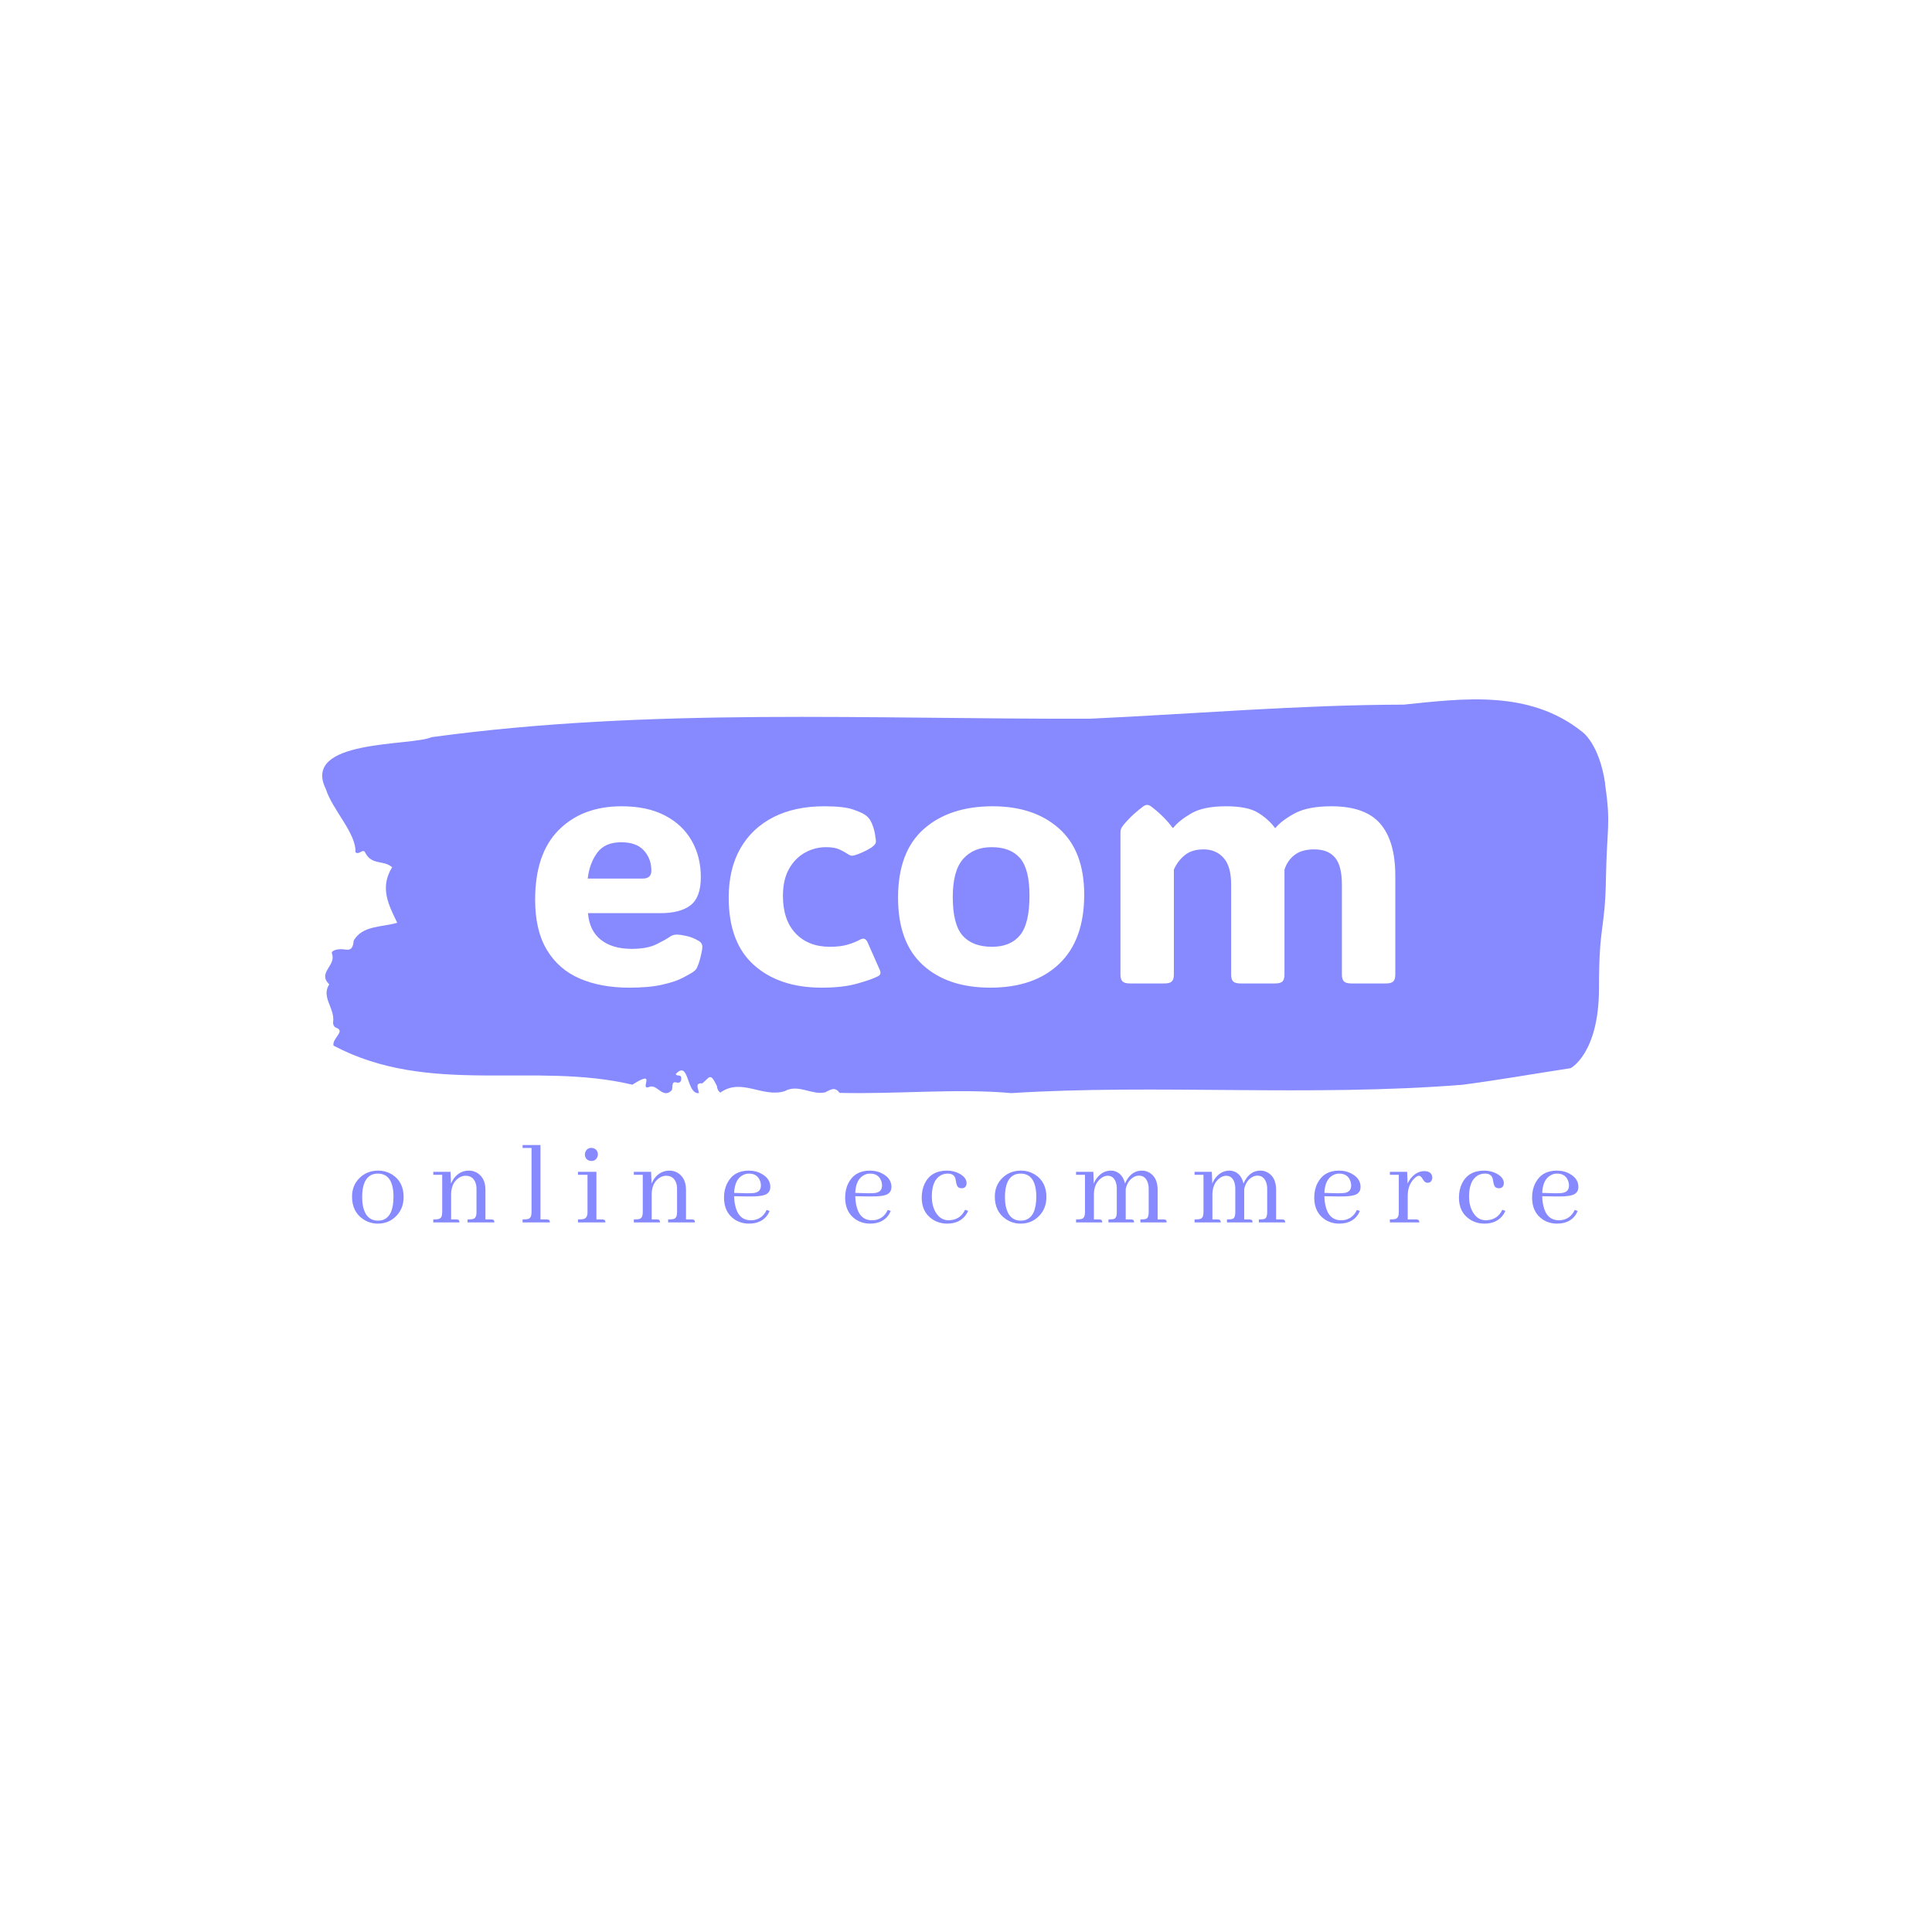
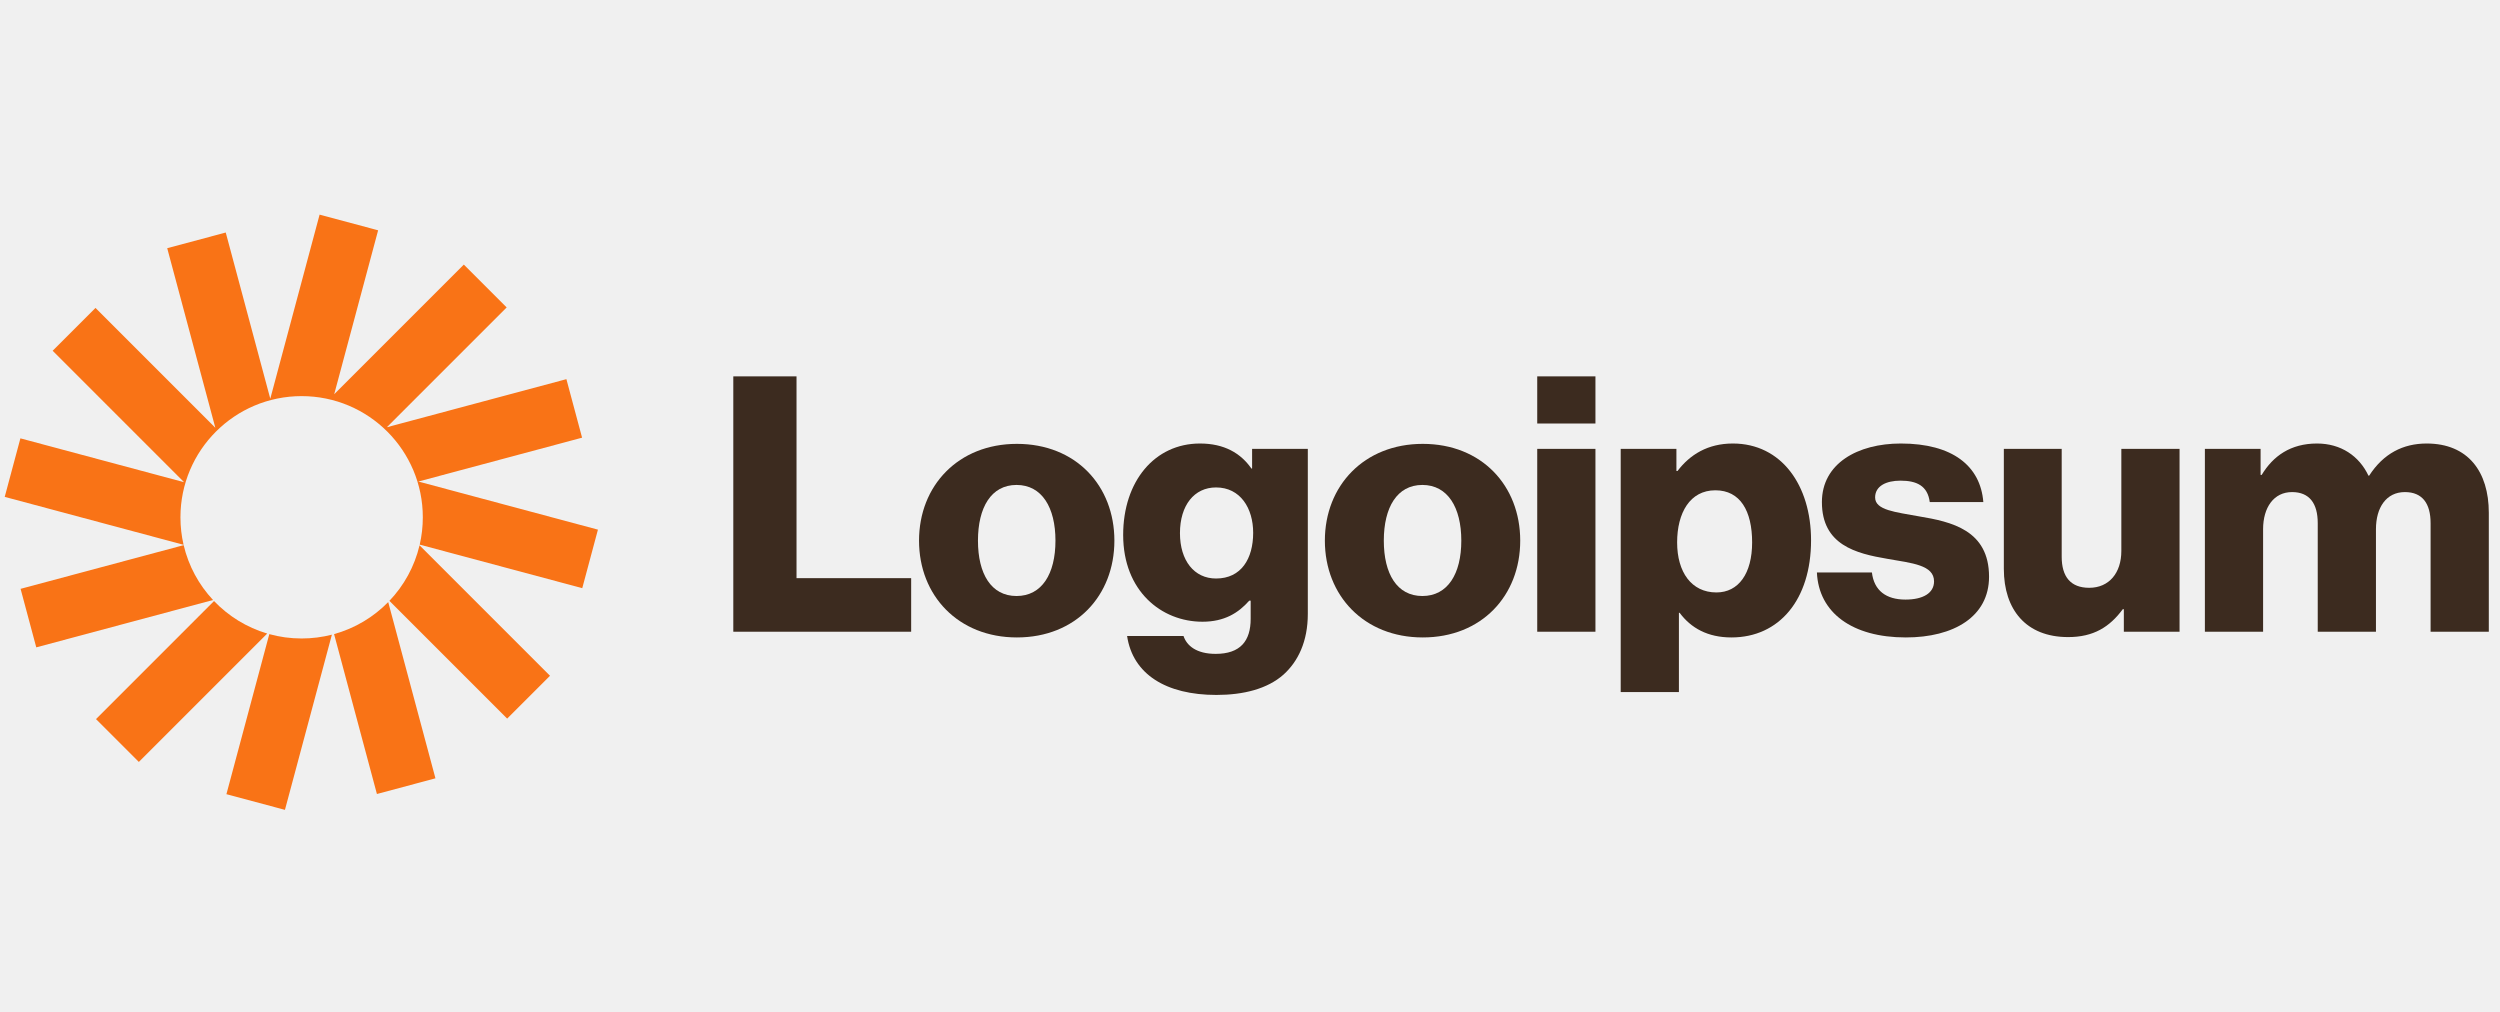
- <svg xmlns="http://www.w3.org/2000/svg" version="1.1" width="1500" height="1500" viewBox="0 0 1500 1500">
-   <rect width="1500" height="1500" fill="#ffffff" />
-   <g transform="matrix(0.6666667,0,0,0.6666667,249.3944,542.3465)">
-     <svg viewBox="0 0 396 164" data-background-color="#ffffff" preserveAspectRatio="xMidYMid meet" height="621" width="1500">
-       <g id="tight-bounds" transform="matrix(1,0,0,1,0.2400886,0.2590904)">
-         <svg viewBox="0 0 395.52 163.482" height="163.482" width="395.52">
-           <g>
-             <svg viewBox="0 0 395.52 163.482" height="163.482" width="395.52">
-               <g>
-                 <svg viewBox="0 0 395.52 163.482" height="163.482" width="395.52">
-                   <g id="textblocktransform">
-                     <svg viewBox="0 0 395.52 163.482" height="163.482" width="395.52" id="textblock">
-                       <g>
-                         <svg viewBox="0 0 395.52 121.115" height="121.115" width="395.52">
-                           <path d="M394.594 25.977C392.735 13.405 387.435 9.91 387.435 9.91 371.165-3.039 350.86-0.248 332.619 1.613 300.414 1.688 268.339 4.454 236.208 5.938 168.767 6.164 100.749 2.443 33.643 11.62 27.339 14.436-6.54 12.173 1.121 27.586 3.129 33.998 10.456 41.113 10.232 46.997 11.236 48.028 12.631 45.664 13.226 47.147 15.309 51.145 18.711 49.26 21.501 51.623 17.614 57.934 20.403 63.189 23.062 68.695 18.377 70.129 12.371 69.45 9.675 74.202 9.396 77.646 7.89 76.993 6.235 76.842 5.026 76.741 2.59 77.118 2.999 78.2 4.394 81.896-1.594 84.033 2.162 87.653-0.422 91.576 3.948 94.97 3.353 99.219 3.278 100.074 3.687 100.803 4.338 101.005 7.22 102.086 3.018 104.198 3.464 106.486 33.029 122.125 65.104 111.313 95.394 118.504 103.259 113.476 97.346 120.289 100.489 119.233 102.943 118.001 104.728 123.106 107.499 120.214 107.927 119.384 107.276 117.423 108.8 117.8 109.6 118.001 110.307 117.951 110.418 116.795 110.586 115.06 109.117 116.141 108.726 115.236 112.947 110.66 111.906 121.547 115.866 121.094 115.68 119.761 114.528 117.851 116.889 118.102 119.232 116.191 119.306 114.607 121.389 118.907 121.463 119.837 121.835 120.491 122.43 120.943 128.938 116.267 135.409 122.603 142.233 120.491 146.417 118.177 150.433 121.748 154.672 120.868 156.16 120.164 157.666 118.907 159.098 121.019 176.632 121.471 195.319 119.585 211.943 121.094 256.364 118.278 303.836 122.251 350.674 118.529 361.719 117.096 373.192 115.06 383.958 113.425 383.958 113.425 392.679 108.95 392.679 88.835S394.538 71.235 394.817 55.219C395.096 39.202 396.398 38.548 394.538 25.977Z" opacity="1" fill="#8789fe" data-fill-palette-color="tertiary" />
-                           <g transform="matrix(1,0,0,1,55.76832,26.06856)">
-                             <svg width="283.983" viewBox="-1.05 -28.81 130.34 32.42" height="68.978" data-palette-color="#ffffff">
-                               <path d="M15.55 0.61L15.55 0.61Q11.43 0.61 8.37-0.72 5.32-2.05 3.64-4.86 1.95-7.67 1.95-12.11L1.95-12.11Q1.95-18.77 5.37-22.19 8.79-25.61 14.45-25.61L14.45-25.61Q18.14-25.61 20.69-24.29 23.24-22.97 24.57-20.65 25.9-18.33 25.9-15.36L25.9-15.36Q25.9-12.45 24.41-11.3 22.92-10.16 20.07-10.16L20.07-10.16 9.59-10.16Q9.79-7.64 11.44-6.32 13.09-5 15.92-5L15.92-5Q18.16-5 19.52-5.68 20.87-6.35 21.41-6.74L21.41-6.74Q21.88-7.08 22.46-7.06L22.46-7.06Q22.92-7.06 23.79-6.87 24.66-6.69 25.51-6.2L25.51-6.2Q26.12-5.88 26.12-5.32L26.12-5.32Q26.12-5 26-4.42L26-4.42Q25.93-4.08 25.76-3.43 25.59-2.78 25.32-2.22L25.32-2.22Q25.17-1.95 24.85-1.71L24.85-1.71Q24.37-1.37 23.28-0.81 22.19-0.24 20.31 0.18 18.43 0.61 15.55 0.61ZM9.55-15.16L9.55-15.16 17.5-15.16Q18.75-15.16 18.75-16.31L18.75-16.31Q18.75-18.04 17.66-19.23 16.58-20.41 14.4-20.41L14.4-20.41Q12.04-20.41 10.93-18.9 9.81-17.38 9.55-15.16ZM43.72-25.61L43.72-25.61Q46.63-25.61 47.95-25.13 49.27-24.66 49.61-24.39L49.61-24.39Q50.14-24.05 50.44-23.51L50.44-23.51Q50.61-23.24 50.83-22.58 51.05-21.92 51.14-21.14L51.14-21.14Q51.27-20.53 51.17-20.28 51.07-20.02 50.56-19.65L50.56-19.65Q49.97-19.26 49.28-18.96 48.58-18.65 48.14-18.53L48.14-18.53Q47.78-18.43 47.58-18.48 47.39-18.53 47.04-18.77L47.04-18.77Q46.65-19.04 45.94-19.37 45.24-19.7 43.99-19.7L43.99-19.7Q42.4-19.7 40.98-18.92 39.55-18.14 38.66-16.58 37.77-15.01 37.77-12.67L37.77-12.67Q37.77-9.16 39.61-7.23 41.45-5.3 44.55-5.3L44.55-5.3Q46.14-5.3 47.19-5.63 48.24-5.96 48.85-6.3L48.85-6.3Q49.34-6.57 49.59-6.43 49.85-6.3 50-5.96L50-5.96 51.78-1.93Q52.05-1.29 51.49-1.03L51.49-1.03Q50.58-0.56 48.51 0.02 46.43 0.61 43.38 0.61L43.38 0.61Q37.25 0.61 33.59-2.65 29.93-5.91 29.93-12.4L29.93-12.4Q29.93-16.55 31.61-19.51 33.3-22.46 36.4-24.04 39.5-25.61 43.72-25.61ZM67.74 0.61L67.74 0.61Q61.59 0.61 58-2.66 54.41-5.93 54.41-12.4L54.41-12.4Q54.41-19.04 58.14-22.33 61.86-25.61 68.09-25.61L68.09-25.61Q74.09-25.61 77.7-22.38 81.32-19.14 81.32-12.84L81.32-12.84Q81.32-6.27 77.7-2.83 74.09 0.61 67.74 0.61ZM67.99-5.3L67.99-5.3Q70.67-5.3 72.04-6.97 73.41-8.64 73.41-12.7L73.41-12.7Q73.41-16.55 72.03-18.13 70.65-19.7 67.94-19.7L67.94-19.7Q65.33-19.7 63.83-18.01 62.32-16.31 62.32-12.5L62.32-12.5Q62.32-8.52 63.75-6.91 65.18-5.3 67.99-5.3ZM108.93-22.44L108.93-22.44Q109.83-23.54 111.72-24.57 113.62-25.61 117.06-25.61L117.06-25.61Q121.94-25.61 124.11-23.1 126.29-20.58 126.29-15.55L126.29-15.55 126.29-1.29Q126.29-0.56 125.98-0.28 125.68 0 124.94 0L124.94 0 119.91 0Q119.18 0 118.88-0.28 118.57-0.56 118.57-1.29L118.57-1.29 118.57-14.28Q118.57-17.02 117.57-18.2 116.57-19.38 114.57-19.38L114.57-19.38Q112.79-19.38 111.75-18.59 110.71-17.8 110.27-16.46L110.27-16.46 110.27-1.29Q110.27-0.56 109.97-0.28 109.66 0 108.93 0L108.93 0 103.9 0Q103.17 0 102.86-0.28 102.56-0.56 102.56-1.29L102.56-1.29 102.56-14.28Q102.56-16.94 101.46-18.16 100.36-19.38 98.58-19.38L98.58-19.38Q96.89-19.38 95.87-18.55 94.84-17.72 94.28-16.46L94.28-16.46 94.28-1.29Q94.28-0.56 93.97-0.28 93.67 0 92.94 0L92.94 0 87.91 0Q87.18 0 86.87-0.28 86.56-0.56 86.56-1.29L86.56-1.29 86.56-21.75Q86.56-22.34 86.81-22.66L86.81-22.66Q87.32-23.34 88.04-24.05 88.76-24.76 89.81-25.56L89.81-25.56Q90.13-25.81 90.42-25.81L90.42-25.81Q90.69-25.81 91.03-25.56L91.03-25.56Q92.06-24.76 92.79-24.02 93.52-23.29 94.08-22.51L94.08-22.51 94.21-22.51Q95.04-23.56 96.79-24.58 98.55-25.61 101.82-25.61L101.82-25.61Q104.95-25.61 106.46-24.67 107.98-23.73 108.93-22.44Z" opacity="1" transform="matrix(1,0,0,1,0,0)" fill="#ffffff" class="wordmark-text-0" data-fill-palette-color="quaternary" id="text-0" />
-                             </svg>
-                           </g>
-                         </svg>
-                       </g>
-                       <g transform="matrix(1,0,0,1,2.5,134.8071)">
-                         <svg viewBox="0 0 390.52 28.675" height="28.675" width="390.52">
-                           <g transform="matrix(1,0,0,1,0,0)">
-                             <svg width="390.52" viewBox="-1.05 -34.74 508.86 38.23" height="28.675" data-palette-color="#8789fe">
-                               <path d="M6.1-10.4L6.1-10.4Q6.1-17.97 10.25-19.63L10.25-19.63Q11.33-20.02 12.5-20.02L12.5-20.02Q17.92-20.02 18.8-13.18L18.8-13.18Q18.95-12.01 18.95-10.6L18.95-10.6Q18.95-2.39 14.45-0.98L14.45-0.98Q13.57-0.73 12.65-0.73L12.65-0.73Q7.71-0.73 6.45-6.59L6.45-6.59Q6.1-8.3 6.1-10.4ZM12.65-21.24L12.65-21.24Q7.96-21.24 4.83-18.02L4.83-18.02Q1.95-15.04 1.95-10.6L1.95-10.6Q1.95-4.44 6.45-1.37L6.45-1.37Q9.18 0.49 12.5 0.49L12.5 0.49Q17.19 0.49 20.26-2.83L20.26-2.83Q23.1-5.86 23.1-10.4L23.1-10.4Q23.1-16.55 18.55-19.53L18.55-19.53Q15.87-21.24 12.65-21.24ZM44.78-1.22L44.78-1.22 42.58-1.22 42.58-11.77Q42.73-16.31 45.81-18.31L45.81-18.31Q47.12-19.14 48.49-19.14L48.49-19.14Q51.47-19.14 52.54-16.36L52.54-16.36Q52.98-15.23 52.98-13.82L52.98-13.82 52.98-4.15Q52.98-1.9 51.71-1.46L51.71-1.46Q50.98-1.22 49.32-1.22L49.32-1.22 49.32 0 60.31 0Q60.31-1.07 59.58-1.17L59.58-1.17Q59.38-1.22 59.09-1.22L59.09-1.22 56.65-1.22 56.65-13.33Q56.65-18.21 53.28-20.31L53.28-20.31Q51.71-21.24 49.91-21.24L49.91-21.24Q46.29-21.24 43.95-18.36L43.95-18.36Q43.07-17.24 42.53-15.87L42.53-15.87 42.34-20.75 35.26-20.75 35.26-19.53 38.92-19.53 38.92-4.15Q38.92-1.9 37.65-1.46L37.65-1.46Q36.92-1.22 35.26-1.22L35.26-1.22 35.26 0 46 0Q46-1.07 45.27-1.17L45.27-1.17Q45.07-1.22 44.78-1.22ZM81.85-1.22L81.85-1.22 79.21-1.22 79.21-31.74 71.88-31.74 71.88-30.52 75.55-30.52 75.55-4.15Q75.55-1.9 74.28-1.46L74.28-1.46Q73.55-1.22 71.88-1.22L71.88-1.22 71.88 0 83.07 0Q83.07-1.07 82.33-1.17L82.33-1.17Q82.14-1.22 81.85-1.22ZM104.6-1.22L104.6-1.22 102.16-1.22 102.16-20.75 94.59-20.75 94.59-19.53 98.5-19.53 98.5-4.15Q98.5-1.9 96.99-1.42L96.99-1.42Q96.26-1.22 94.59-1.22L94.59-1.22 94.59 0 105.83 0Q105.83-1.07 105.09-1.17L105.09-1.17Q104.85-1.22 104.6-1.22ZM102.75-27.88L102.75-27.88Q102.75-29.59 101.24-30.32L101.24-30.32Q100.65-30.57 100.11-30.57L100.11-30.57Q98.4-30.57 97.67-29L97.67-29Q97.43-28.47 97.43-27.88L97.43-27.88Q97.43-26.07 99.04-25.39L99.04-25.39Q99.58-25.2 100.11-25.2L100.11-25.2Q101.82-25.2 102.51-26.76L102.51-26.76Q102.75-27.29 102.75-27.88ZM127.02-1.22L127.02-1.22 124.82-1.22 124.82-11.77Q124.97-16.31 128.05-18.31L128.05-18.31Q129.37-19.14 130.73-19.14L130.73-19.14Q133.71-19.14 134.79-16.36L134.79-16.36Q135.22-15.23 135.22-13.82L135.22-13.82 135.22-4.15Q135.22-1.9 133.96-1.46L133.96-1.46Q133.22-1.22 131.56-1.22L131.56-1.22 131.56 0 142.55 0Q142.55-1.07 141.82-1.17L141.82-1.17Q141.62-1.22 141.33-1.22L141.33-1.22 138.89-1.22 138.89-13.33Q138.89-18.21 135.52-20.31L135.52-20.31Q133.96-21.24 132.15-21.24L132.15-21.24Q128.54-21.24 126.19-18.36L126.19-18.36Q125.31-17.24 124.78-15.87L124.78-15.87 124.58-20.75 117.5-20.75 117.5-19.53 121.16-19.53 121.16-4.15Q121.16-1.9 119.89-1.46L119.89-1.46Q119.16-1.22 117.5-1.22L117.5-1.22 117.5 0 128.24 0Q128.24-1.07 127.51-1.17L127.51-1.17Q127.31-1.22 127.02-1.22ZM164.67-20.02L164.67-20.02Q168.09-20.02 169.21-17.14L169.21-17.14Q169.6-16.21 169.6-15.14L169.6-15.14Q169.6-12.7 167.26-12.16L167.26-12.16Q166.04-11.91 163.79-11.96L163.79-11.96 158.62-12.11Q158.86-17.72 162.28-19.43L162.28-19.43Q163.4-20.02 164.67-20.02ZM173.17-4.69L173.17-4.69 171.95-5.13Q170.24-1.42 166.43-0.93L166.43-0.93Q165.94-0.88 165.5-0.88L165.5-0.88Q160.38-0.88 159.06-6.98L159.06-6.98Q158.67-8.69 158.62-10.74L158.62-10.74 164.48-10.64Q170.43-10.55 172.14-11.77L172.14-11.77Q173.46-12.74 173.46-14.55L173.46-14.55Q173.46-17.87 170.09-19.82L170.09-19.82Q167.7-21.24 164.58-21.24L164.58-21.24Q158.47-21.24 155.84-16.16L155.84-16.16Q154.47-13.53 154.47-10.21L154.47-10.21Q154.47-4.15 158.81-1.22L158.81-1.22Q161.4 0.49 164.72 0.49L164.72 0.49Q170 0.49 172.49-3.32L172.49-3.32Q172.88-4 173.17-4.69ZM214.34-20.02L214.34-20.02Q217.76-20.02 218.88-17.14L218.88-17.14Q219.27-16.21 219.27-15.14L219.27-15.14Q219.27-12.7 216.93-12.16L216.93-12.16Q215.71-11.91 213.46-11.96L213.46-11.96 208.29-12.11Q208.53-17.72 211.95-19.43L211.95-19.43Q213.07-20.02 214.34-20.02ZM222.84-4.69L222.84-4.69 221.62-5.13Q219.91-1.42 216.1-0.93L216.1-0.93Q215.61-0.88 215.17-0.88L215.17-0.88Q210.04-0.88 208.73-6.98L208.73-6.98Q208.34-8.69 208.29-10.74L208.29-10.74 214.15-10.64Q220.1-10.55 221.81-11.77L221.81-11.77Q223.13-12.74 223.13-14.55L223.13-14.55Q223.13-17.87 219.76-19.82L219.76-19.82Q217.37-21.24 214.24-21.24L214.24-21.24Q208.14-21.24 205.5-16.16L205.5-16.16Q204.14-13.53 204.14-10.21L204.14-10.21Q204.14-4.15 208.48-1.22L208.48-1.22Q211.07 0.49 214.39 0.49L214.39 0.49Q219.66 0.49 222.15-3.32L222.15-3.32Q222.54-4 222.84-4.69ZM235.54-10.16L235.54-10.16Q235.54-4.25 239.88-1.32L239.88-1.32Q242.57 0.49 245.99 0.49L245.99 0.49Q251.06 0.49 253.65-3.08L253.65-3.08Q254.24-3.91 254.58-4.74L254.58-4.74 253.31-5.18Q251.5-1.32 247.35-0.93L247.35-0.93Q246.96-0.88 246.57-0.88L246.57-0.88Q243.11-0.88 241.15-4.35L241.15-4.35Q239.69-6.98 239.69-10.6L239.69-10.6Q239.69-16.99 243.06-19.14L243.06-19.14Q244.47-20.02 246.18-20.02L246.18-20.02Q248.82-20.02 249.36-17.97L249.36-17.97Q249.45-17.58 249.6-16.75L249.6-16.75Q249.89-14.79 250.67-14.31L250.67-14.31Q251.16-14.06 251.75-14.01L251.75-14.01Q253.41-13.92 253.85-15.38L253.85-15.38Q253.95-15.72 253.95-16.02L253.95-16.02Q253.95-18.51 250.77-20.12L250.77-20.12Q248.53-21.24 245.89-21.24L245.89-21.24Q239.35-21.24 236.76-15.92L236.76-15.92Q235.54-13.38 235.54-10.16ZM269.67-10.4L269.67-10.4Q269.67-17.97 273.82-19.63L273.82-19.63Q274.9-20.02 276.07-20.02L276.07-20.02Q281.49-20.02 282.37-13.18L282.37-13.18Q282.52-12.01 282.52-10.6L282.52-10.6Q282.52-2.39 278.02-0.98L278.02-0.98Q277.14-0.73 276.22-0.73L276.22-0.73Q271.28-0.73 270.02-6.59L270.02-6.59Q269.67-8.3 269.67-10.4ZM276.22-21.24L276.22-21.24Q271.53-21.24 268.4-18.02L268.4-18.02Q265.52-15.04 265.52-10.6L265.52-10.6Q265.52-4.44 270.02-1.37L270.02-1.37Q272.75 0.49 276.07 0.49L276.07 0.49Q280.76 0.49 283.83-2.83L283.83-2.83Q286.67-5.86 286.67-10.4L286.67-10.4Q286.67-16.55 282.12-19.53L282.12-19.53Q279.44-21.24 276.22-21.24ZM308.35-1.22L308.35-1.22 306.15-1.22 306.15-11.77Q306.3-16.06 309.13-18.16L309.13-18.16Q310.45-19.14 311.77-19.14L311.77-19.14Q314.21-19.14 315.14-16.46L315.14-16.46Q315.53-15.28 315.53-13.82L315.53-13.82 315.53-4.15Q315.53-1.9 314.45-1.46L314.45-1.46Q313.77-1.22 312.11-1.22L312.11-1.22 312.11 0 322.61 0Q322.61-1.07 321.88-1.17L321.88-1.17Q321.68-1.22 321.39-1.22L321.39-1.22 319.19-1.22 319.19-13.33 319.19-13.72Q319.97-17.29 322.66-18.7L322.66-18.7Q323.68-19.19 324.61-19.19L324.61-19.19Q327.1-19.19 328.13-16.6L328.13-16.6Q328.61-15.38 328.61-13.82L328.61-13.82 328.61-4.15Q328.61-1.9 327.54-1.46L327.54-1.46Q326.86-1.22 325.2-1.22L325.2-1.22 325.2 0 335.99 0Q335.99-1.07 335.25-1.17L335.25-1.17Q335.06-1.22 334.77-1.22L334.77-1.22 332.28-1.22 332.28-13.33Q332.28-18.36 329-20.36L329-20.36Q327.54-21.24 325.83-21.24L325.83-21.24Q322.12-21.24 319.87-17.77L319.87-17.77Q319.29-16.89 318.9-15.92L318.9-15.92Q318.02-19.78 315.04-20.9L315.04-20.9Q314.16-21.24 313.23-21.24L313.23-21.24Q309.72-21.24 307.42-18.26L307.42-18.26Q306.59-17.19 306.1-15.87L306.1-15.87 305.91-20.75 298.83-20.75 298.83-19.53 302.49-19.53 302.49-4.15Q302.49-1.9 301.22-1.46L301.22-1.46Q300.49-1.22 298.83-1.22L298.83-1.22 298.83 0 309.57 0Q309.57-1.03 308.84-1.17L308.84-1.17Q308.59-1.22 308.35-1.22ZM356.94-1.22L356.94-1.22 354.74-1.22 354.74-11.77Q354.89-16.06 357.72-18.16L357.72-18.16Q359.04-19.14 360.36-19.14L360.36-19.14Q362.8-19.14 363.73-16.46L363.73-16.46Q364.12-15.28 364.12-13.82L364.12-13.82 364.12-4.15Q364.12-1.9 363.04-1.46L363.04-1.46Q362.36-1.22 360.7-1.22L360.7-1.22 360.7 0 371.2 0Q371.2-1.07 370.46-1.17L370.46-1.17Q370.27-1.22 369.98-1.22L369.98-1.22 367.78-1.22 367.78-13.33 367.78-13.72Q368.56-17.29 371.25-18.7L371.25-18.7Q372.27-19.19 373.2-19.19L373.2-19.19Q375.69-19.19 376.71-16.6L376.71-16.6Q377.2-15.38 377.2-13.82L377.2-13.82 377.2-4.15Q377.2-1.9 376.13-1.46L376.13-1.46Q375.44-1.22 373.78-1.22L373.78-1.22 373.78 0 384.58 0Q384.58-1.07 383.84-1.17L383.84-1.17Q383.65-1.22 383.36-1.22L383.36-1.22 380.86-1.22 380.86-13.33Q380.86-18.36 377.59-20.36L377.59-20.36Q376.13-21.24 374.42-21.24L374.42-21.24Q370.71-21.24 368.46-17.77L368.46-17.77Q367.88-16.89 367.49-15.92L367.49-15.92Q366.61-19.78 363.63-20.9L363.63-20.9Q362.75-21.24 361.82-21.24L361.82-21.24Q358.31-21.24 356.01-18.26L356.01-18.26Q355.18-17.19 354.69-15.87L354.69-15.87 354.5-20.75 347.42-20.75 347.42-19.53 351.08-19.53 351.08-4.15Q351.08-1.9 349.81-1.46L349.81-1.46Q349.08-1.22 347.42-1.22L347.42-1.22 347.42 0 358.16 0Q358.16-1.03 357.43-1.17L357.43-1.17Q357.18-1.22 356.94-1.22ZM406.7-20.02L406.7-20.02Q410.12-20.02 411.24-17.14L411.24-17.14Q411.63-16.21 411.63-15.14L411.63-15.14Q411.63-12.7 409.29-12.16L409.29-12.16Q408.07-11.91 405.82-11.96L405.82-11.96 400.65-12.11Q400.89-17.72 404.31-19.43L404.31-19.43Q405.43-20.02 406.7-20.02ZM415.2-4.69L415.2-4.69 413.98-5.13Q412.27-1.42 408.46-0.93L408.46-0.93Q407.97-0.88 407.53-0.88L407.53-0.88Q402.4-0.88 401.08-6.98L401.08-6.98Q400.69-8.69 400.65-10.74L400.65-10.74 406.5-10.64Q412.46-10.55 414.17-11.77L414.17-11.77Q415.49-12.74 415.49-14.55L415.49-14.55Q415.49-17.87 412.12-19.82L412.12-19.82Q409.73-21.24 406.6-21.24L406.6-21.24Q400.5-21.24 397.86-16.16L397.86-16.16Q396.49-13.53 396.49-10.21L396.49-10.21Q396.49-4.15 400.84-1.22L400.84-1.22Q403.43 0.49 406.75 0.49L406.75 0.49Q412.02 0.49 414.51-3.32L414.51-3.32Q414.9-4 415.2-4.69ZM438.35-1.22L438.35-1.22 434.83-1.22 434.83-10.94Q434.83-15.38 437.56-18.07L437.56-18.07Q438.64-19.09 439.37-19.14L439.37-19.14Q440.2-19.14 440.88-17.92L440.88-17.92Q441.67-16.55 442.35-16.36L442.35-16.36Q442.64-16.26 442.94-16.26L442.94-16.26Q444.4-16.26 444.79-17.68L444.79-17.68Q444.89-17.97 444.89-18.26L444.89-18.26Q444.89-20.46 442.64-20.95L442.64-20.95Q442.15-21.04 441.71-21.04L441.71-21.04Q438.78-21.04 436.49-18.55L436.49-18.55Q435.42-17.38 434.78-15.92L434.78-15.92 434.59-20.75 427.51-20.75 427.51-19.53 431.17-19.53 431.17-4.15Q431.17-1.9 429.9-1.46L429.9-1.46Q429.17-1.22 427.51-1.22L427.51-1.22 427.51 0 439.57 0Q439.57-1.07 438.83-1.17L438.83-1.17Q438.64-1.22 438.35-1.22ZM455.83-10.16L455.83-10.16Q455.83-4.25 460.18-1.32L460.18-1.32Q462.86 0.49 466.28 0.49L466.28 0.49Q471.36 0.49 473.95-3.08L473.95-3.08Q474.53-3.91 474.87-4.74L474.87-4.74 473.6-5.18Q471.8-1.32 467.65-0.93L467.65-0.93Q467.26-0.88 466.87-0.88L466.87-0.88Q463.4-0.88 461.45-4.35L461.45-4.35Q459.98-6.98 459.98-10.6L459.98-10.6Q459.98-16.99 463.35-19.14L463.35-19.14Q464.77-20.02 466.48-20.02L466.48-20.02Q469.11-20.02 469.65-17.97L469.65-17.97Q469.75-17.58 469.89-16.75L469.89-16.75Q470.19-14.79 470.97-14.31L470.97-14.31Q471.46-14.06 472.04-14.01L472.04-14.01Q473.7-13.92 474.14-15.38L474.14-15.38Q474.24-15.72 474.24-16.02L474.24-16.02Q474.24-18.51 471.07-20.12L471.07-20.12Q468.82-21.24 466.18-21.24L466.18-21.24Q459.64-21.24 457.05-15.92L457.05-15.92Q455.83-13.38 455.83-10.16ZM496.02-20.02L496.02-20.02Q499.44-20.02 500.56-17.14L500.56-17.14Q500.95-16.21 500.95-15.14L500.95-15.14Q500.95-12.7 498.61-12.16L498.61-12.16Q497.39-11.91 495.14-11.96L495.14-11.96 489.97-12.11Q490.21-17.72 493.63-19.43L493.63-19.43Q494.75-20.02 496.02-20.02ZM504.52-4.69L504.52-4.69 503.3-5.13Q501.59-1.42 497.78-0.93L497.78-0.93Q497.29-0.88 496.85-0.88L496.85-0.88Q491.72-0.88 490.41-6.98L490.41-6.98Q490.02-8.69 489.97-10.74L489.97-10.74 495.83-10.64Q501.78-10.55 503.49-11.77L503.49-11.77Q504.81-12.74 504.81-14.55L504.81-14.55Q504.81-17.87 501.44-19.82L501.44-19.82Q499.05-21.24 495.92-21.24L495.92-21.24Q489.82-21.24 487.18-16.16L487.18-16.16Q485.82-13.53 485.82-10.21L485.82-10.21Q485.82-4.15 490.16-1.22L490.16-1.22Q492.75 0.49 496.07 0.49L496.07 0.49Q501.34 0.49 503.83-3.32L503.83-3.32Q504.22-4 504.52-4.69Z" opacity="1" transform="matrix(1,0,0,1,0,0)" fill="#8789fe" class="slogan-text-1" data-fill-palette-color="secondary" id="text-1" />
-                             </svg>
-                           </g>
-                         </svg>
-                       </g>
-                     </svg>
-                   </g>
-                 </svg>
-               </g>
-             </svg>
-           </g>
-           <defs />
-         </svg>
-         <rect width="395.52" height="163.482" fill="none" stroke="none" visibility="hidden" />
-       </g>
-     </svg>
-   </g>
+ <svg xmlns="http://www.w3.org/2000/svg" id="logo-55" width="168" height="68" viewBox="0 0 168 41" fill="none">
+   <path d="M49.278 28.952H61.23V25.352H53.526V11.792H49.278V28.952Z" class="cneutral" fill="#3C2B1F" />
+   <path d="M68.311 26.552C66.607 26.552 65.719 25.064 65.719 22.832C65.719 20.6 66.607 19.088 68.311 19.088C70.015 19.088 70.927 20.6 70.927 22.832C70.927 25.064 70.015 26.552 68.311 26.552ZM68.335 29.336C72.295 29.336 74.887 26.528 74.887 22.832C74.887 19.136 72.295 16.328 68.335 16.328C64.399 16.328 61.759 19.136 61.759 22.832C61.759 26.528 64.399 29.336 68.335 29.336Z" class="cneutral" fill="#3C2B1F" />
+   <path d="M81.741 33.2C83.565 33.2 85.173 32.792 86.253 31.832C87.237 30.944 87.885 29.6 87.885 27.752V16.664H84.141V17.984H84.093C83.373 16.952 82.269 16.304 80.637 16.304C77.589 16.304 75.477 18.848 75.477 22.448C75.477 26.216 78.045 28.28 80.805 28.28C82.293 28.28 83.229 27.68 83.949 26.864H84.045V28.088C84.045 29.576 83.349 30.44 81.693 30.44C80.397 30.44 79.749 29.888 79.533 29.24H75.741C76.125 31.808 78.357 33.2 81.741 33.2ZM81.717 25.376C80.253 25.376 79.293 24.176 79.293 22.328C79.293 20.456 80.253 19.256 81.717 19.256C83.349 19.256 84.213 20.648 84.213 22.304C84.213 24.032 83.421 25.376 81.717 25.376Z" class="cneutral" fill="#3C2B1F" />
+   <path d="M95.584 26.552C93.879 26.552 92.992 25.064 92.992 22.832C92.992 20.6 93.879 19.088 95.584 19.088C97.287 19.088 98.2 20.6 98.2 22.832C98.2 25.064 97.287 26.552 95.584 26.552ZM95.608 29.336C99.567 29.336 102.159 26.528 102.159 22.832C102.159 19.136 99.567 16.328 95.608 16.328C91.671 16.328 89.031 19.136 89.031 22.832C89.031 26.528 91.671 29.336 95.608 29.336Z" class="cneutral" fill="#3C2B1F" />
+   <path d="M103.302 28.952H107.214V16.664H103.302V28.952ZM103.302 14.96H107.214V11.792H103.302V14.96Z" class="cneutral" fill="#3C2B1F" />
+   <path d="M108.911 33.008H112.823V27.68H112.871C113.639 28.712 114.767 29.336 116.351 29.336C119.567 29.336 121.703 26.792 121.703 22.808C121.703 19.112 119.711 16.304 116.447 16.304C114.767 16.304 113.567 17.048 112.727 18.152H112.655V16.664H108.911V33.008ZM115.343 26.312C113.663 26.312 112.703 24.944 112.703 22.952C112.703 20.96 113.567 19.448 115.271 19.448C116.951 19.448 117.743 20.84 117.743 22.952C117.743 25.04 116.831 26.312 115.343 26.312Z" class="cneutral" fill="#3C2B1F" />
+   <path d="M128.072 29.336C131.288 29.336 133.664 27.944 133.664 25.256C133.664 22.112 131.12 21.56 128.96 21.2C127.4 20.912 126.008 20.792 126.008 19.928C126.008 19.16 126.752 18.8 127.712 18.8C128.792 18.8 129.536 19.136 129.68 20.24H133.28C133.088 17.816 131.216 16.304 127.736 16.304C124.832 16.304 122.432 17.648 122.432 20.24C122.432 23.12 124.712 23.696 126.848 24.056C128.48 24.344 129.968 24.464 129.968 25.568C129.968 26.36 129.224 26.792 128.048 26.792C126.752 26.792 125.936 26.192 125.792 24.968H122.096C122.216 27.68 124.472 29.336 128.072 29.336Z" class="cneutral" fill="#3C2B1F" />
+   <path d="M138.978 29.312C140.682 29.312 141.762 28.64 142.65 27.44H142.722V28.952H146.466V16.664H142.554V23.528C142.554 24.992 141.738 26 140.394 26C139.146 26 138.546 25.256 138.546 23.912V16.664H134.658V24.728C134.658 27.464 136.146 29.312 138.978 29.312Z" class="cneutral" fill="#3C2B1F" />
+   <path d="M148.168 28.952H152.08V22.064C152.08 20.6 152.8 19.568 154.024 19.568C155.2 19.568 155.752 20.336 155.752 21.656V28.952H159.664V22.064C159.664 20.6 160.36 19.568 161.608 19.568C162.784 19.568 163.336 20.336 163.336 21.656V28.952H167.248V20.96C167.248 18.2 165.856 16.304 163.072 16.304C161.488 16.304 160.168 16.976 159.208 18.464H159.16C158.536 17.144 157.312 16.304 155.704 16.304C153.928 16.304 152.752 17.144 151.984 18.416H151.912V16.664H148.168V28.952Z" class="cneutral" fill="#3C2B1F" />
+   <path d="M25.41 1.977L21.477 0.923L18.163 13.293L15.17 2.125L11.237 3.179L14.47 15.245L6.417 7.192L3.538 10.071L12.371 18.904L1.371 15.957L0.317 19.89L12.336 23.11C12.198 22.517 12.126 21.898 12.126 21.263C12.126 16.765 15.772 13.119 20.269 13.119C24.767 13.119 28.413 16.765 28.413 21.263C28.413 21.894 28.341 22.509 28.205 23.099L39.128 26.025L40.181 22.092L28.115 18.859L39.116 15.912L38.062 11.979L25.996 15.211L34.048 7.159L31.169 4.28L22.459 12.99L25.41 1.977Z" class="ccustom" fill="#F97316" />
+   <path d="M28.194 23.144C27.857 24.57 27.145 25.851 26.168 26.877L34.081 34.79L36.961 31.911L28.194 23.144Z" class="ccustom" fill="#F97316" />
+   <path d="M26.088 26.96C25.1 27.969 23.851 28.723 22.45 29.111L25.329 39.857L29.262 38.803L26.088 26.96Z" class="ccustom" fill="#F97316" />
+   <path d="M22.303 29.15C21.653 29.317 20.971 29.406 20.269 29.406C19.517 29.406 18.789 29.304 18.097 29.113L15.215 39.869L19.148 40.923L22.303 29.15Z" class="ccustom" fill="#F97316" />
+   <path d="M17.958 29.074C16.578 28.666 15.351 27.903 14.383 26.89L6.451 34.823L9.33 37.702L17.958 29.074Z" class="ccustom" fill="#F97316" />
+   <path d="M14.317 26.82C13.365 25.801 12.672 24.538 12.342 23.134L1.383 26.07L2.437 30.003L14.317 26.82Z" class="ccustom" fill="#F97316" />
</svg>
